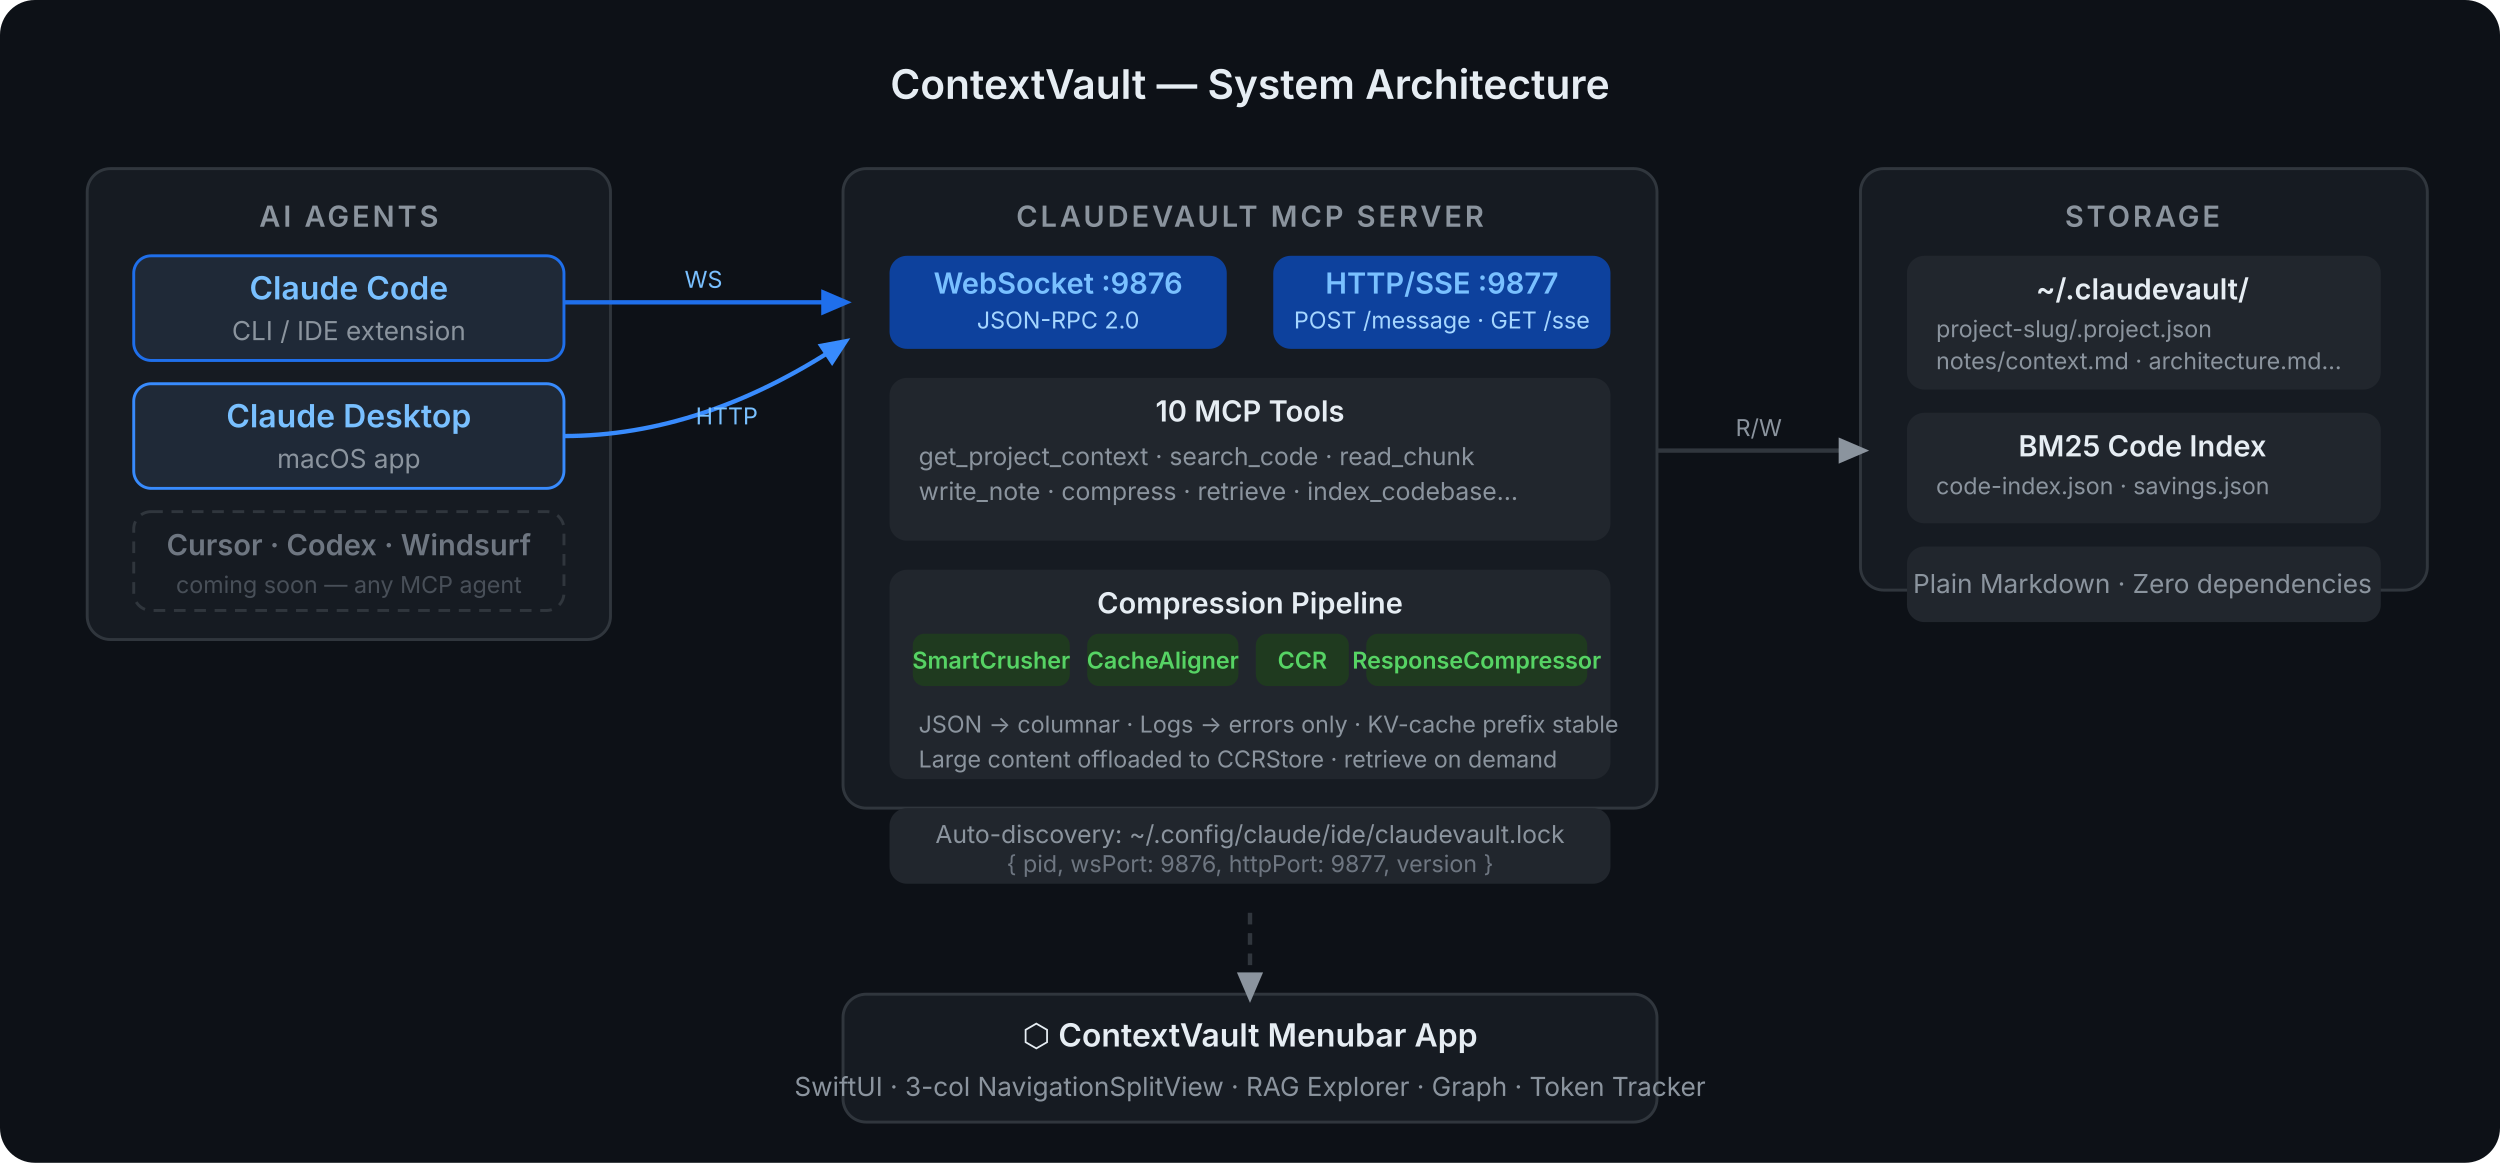
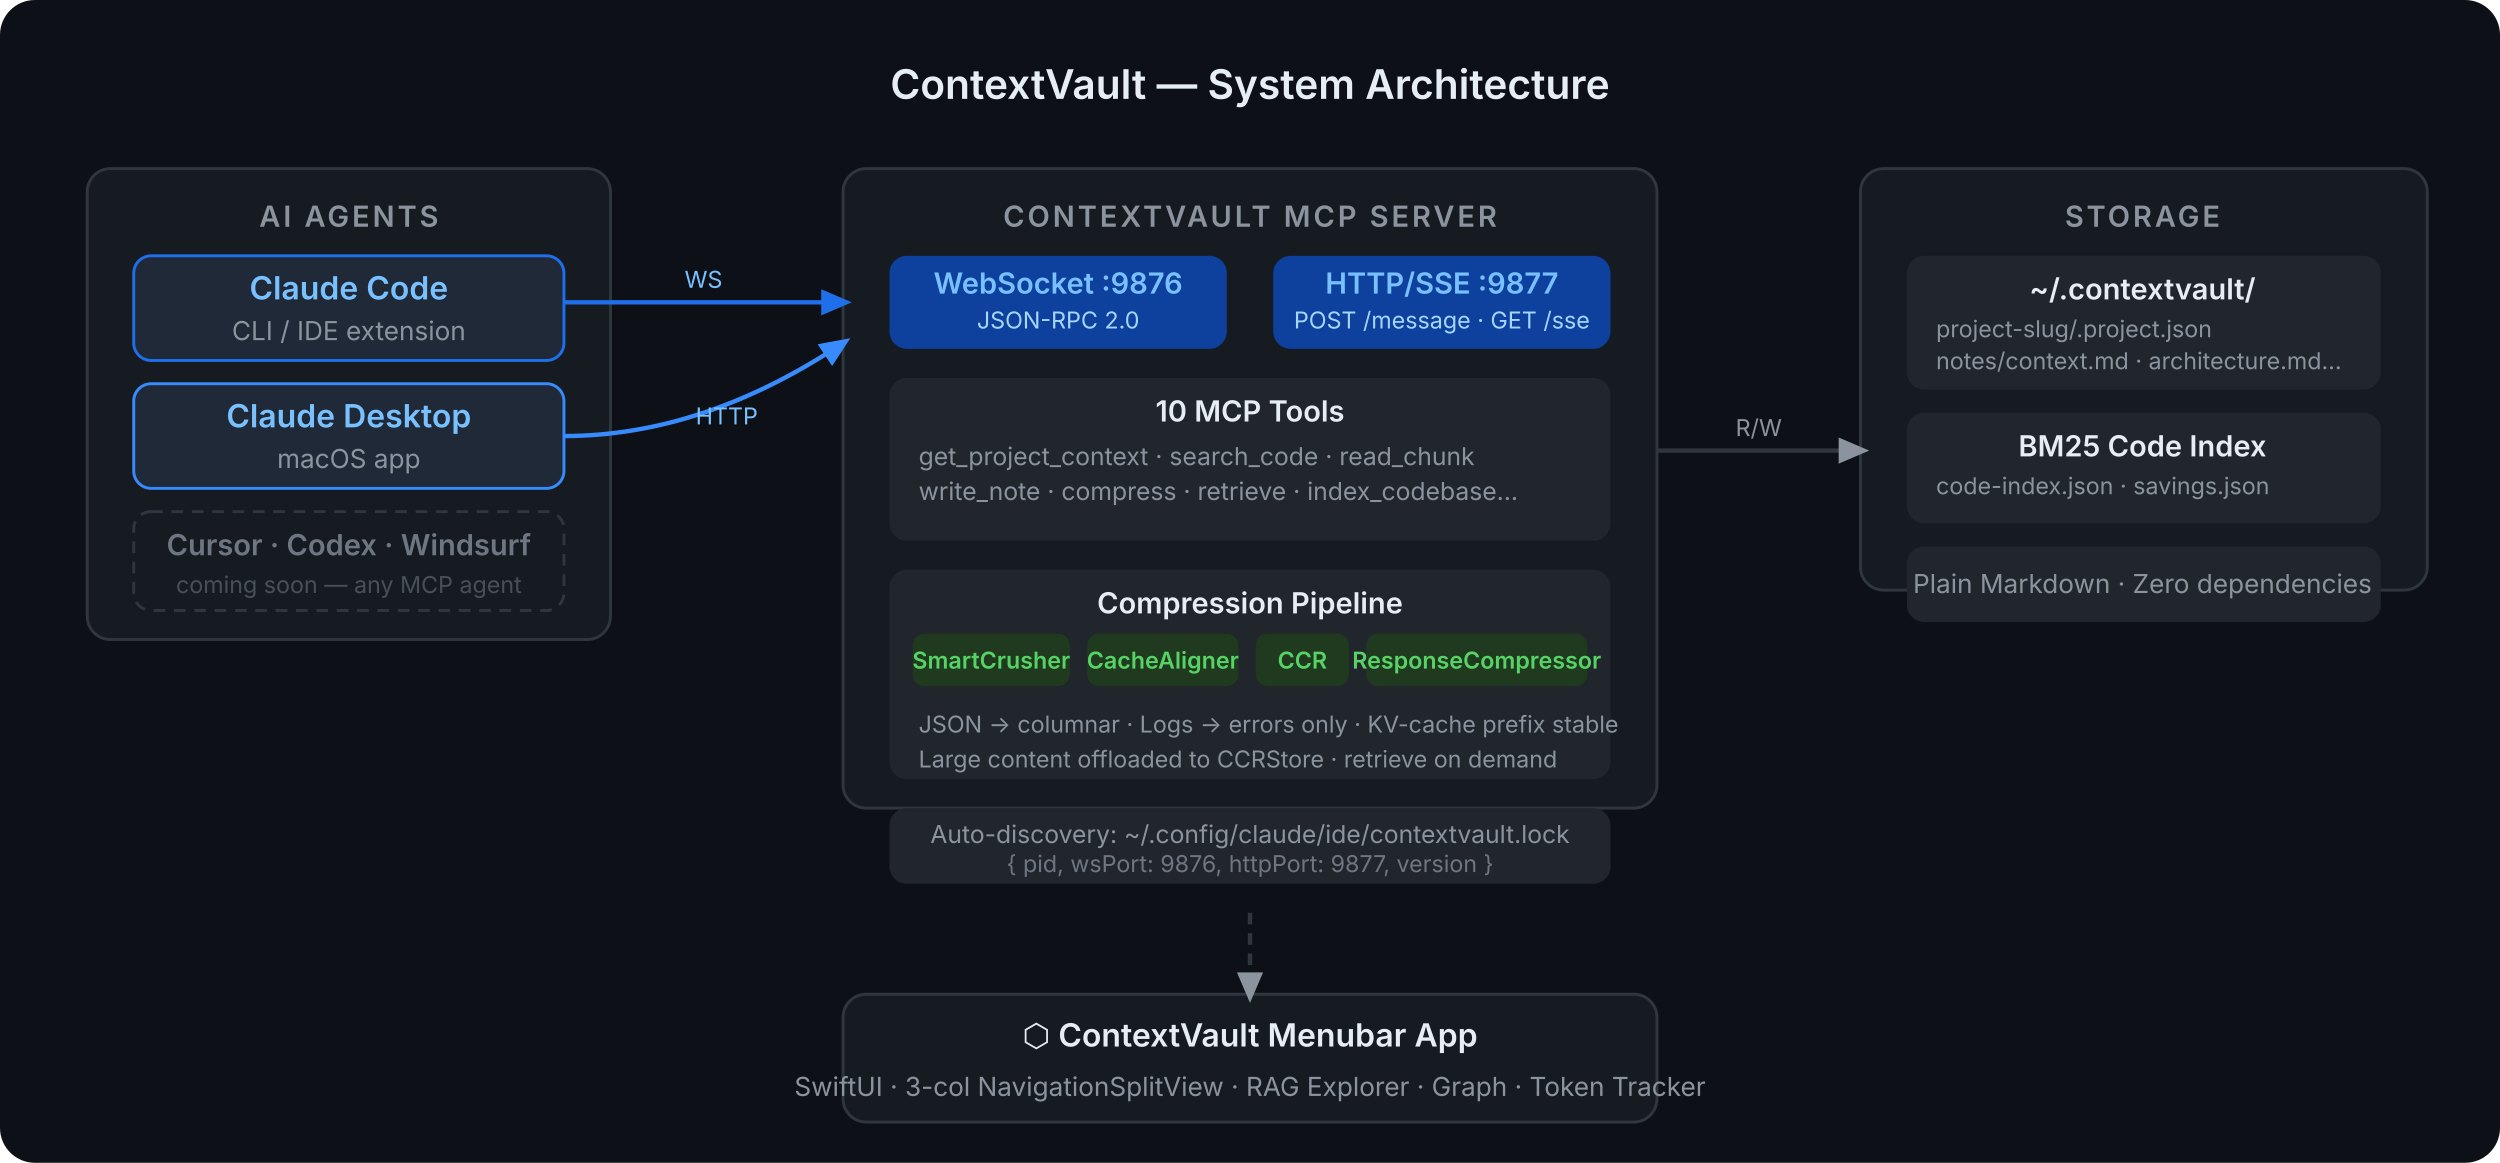
<svg xmlns="http://www.w3.org/2000/svg" viewBox="0 0 860 400" font-family="-apple-system, BlinkMacSystemFont, 'SF Pro Text', sans-serif">
  <rect width="860" height="400" fill="#0d1117" rx="12" />
  <text x="430" y="34" text-anchor="middle" fill="#e6edf3" font-size="14" font-weight="600">ContextVault — System Architecture</text>
  <rect x="30" y="58" width="180" height="162" fill="#161b22" rx="8" stroke="#30363d" stroke-width="1" />
  <text x="120" y="78" text-anchor="middle" fill="#8b949e" font-size="10" font-weight="600" letter-spacing="1">AI AGENTS</text>
  <rect x="46" y="88" width="148" height="36" fill="#1f2937" rx="6" stroke="#1f6feb" stroke-width="1" />
  <text x="120" y="103" text-anchor="middle" fill="#79c0ff" font-size="11" font-weight="600">Claude Code</text>
  <text x="120" y="117" text-anchor="middle" fill="#8b949e" font-size="9">CLI / IDE extension</text>
  <rect x="46" y="132" width="148" height="36" fill="#1f2937" rx="6" stroke="#388bfd" stroke-width="1" />
  <text x="120" y="147" text-anchor="middle" fill="#79c0ff" font-size="11" font-weight="600">Claude Desktop</text>
  <text x="120" y="161" text-anchor="middle" fill="#8b949e" font-size="9">macOS app</text>
  <rect x="46" y="176" width="148" height="34" fill="#161b22" rx="6" stroke="#30363d" stroke-width="1" stroke-dasharray="4,3" />
  <text x="120" y="191" text-anchor="middle" fill="#6e7681" font-size="10" font-weight="600">Cursor · Codex · Windsurf</text>
  <text x="120" y="204" text-anchor="middle" fill="#484f58" font-size="8">coming soon — any MCP agent</text>
  <rect x="290" y="58" width="280" height="220" fill="#161b22" rx="8" stroke="#30363d" stroke-width="1" />
-   <text x="430" y="78" text-anchor="middle" fill="#8b949e" font-size="10" font-weight="600" letter-spacing="1">CLAUDEVAULT MCP SERVER</text>
+   <text x="430" y="78" text-anchor="middle" fill="#8b949e" font-size="10" font-weight="600" letter-spacing="1">CONTEXTVAULT MCP SERVER</text>
  <rect x="306" y="88" width="116" height="32" fill="#0d419d" rx="6" />
  <text x="364" y="101" text-anchor="middle" fill="#79c0ff" font-size="10" font-weight="600">WebSocket :9876</text>
  <text x="364" y="113" text-anchor="middle" fill="#a5d6ff" font-size="8">JSON-RPC 2.0</text>
  <rect x="438" y="88" width="116" height="32" fill="#0d419d" rx="6" />
  <text x="496" y="101" text-anchor="middle" fill="#79c0ff" font-size="10" font-weight="600">HTTP/SSE :9877</text>
  <text x="496" y="113" text-anchor="middle" fill="#a5d6ff" font-size="8">POST /message · GET /sse</text>
  <rect x="306" y="130" width="248" height="56" fill="#21262d" rx="6" />
  <text x="430" y="145" text-anchor="middle" fill="#e6edf3" font-size="10" font-weight="600">10 MCP Tools</text>
  <text x="316" y="160" fill="#8b949e" font-size="8.5">get_project_context · search_code · read_chunk</text>
  <text x="316" y="172" fill="#8b949e" font-size="8.5">write_note · compress · retrieve · index_codebase…</text>
  <rect x="306" y="196" width="248" height="72" fill="#21262d" rx="6" />
  <text x="430" y="211" text-anchor="middle" fill="#e6edf3" font-size="10" font-weight="600">Compression Pipeline</text>
  <rect x="314" y="218" width="54" height="18" fill="#1f3a1f" rx="4" />
  <text x="341" y="230" text-anchor="middle" fill="#56d364" font-size="8" font-weight="600">SmartCrusher</text>
  <rect x="374" y="218" width="52" height="18" fill="#1f3a1f" rx="4" />
  <text x="400" y="230" text-anchor="middle" fill="#56d364" font-size="8" font-weight="600">CacheAligner</text>
  <rect x="432" y="218" width="32" height="18" fill="#1f3a1f" rx="4" />
  <text x="448" y="230" text-anchor="middle" fill="#56d364" font-size="8" font-weight="600">CCR</text>
  <rect x="470" y="218" width="76" height="18" fill="#1f3a1f" rx="4" />
  <text x="508" y="230" text-anchor="middle" fill="#56d364" font-size="8" font-weight="600">ResponseCompressor</text>
  <text x="316" y="252" fill="#8b949e" font-size="8">JSON → columnar · Logs → errors only · KV-cache prefix stable</text>
  <text x="316" y="264" fill="#8b949e" font-size="8">Large content offloaded to CCRStore · retrieve on demand</text>
  <rect x="306" y="278" width="248" height="26" fill="#21262d" rx="6" />
-   <text x="430" y="290" text-anchor="middle" fill="#8b949e" font-size="8.5">Auto-discovery: ~/.config/claude/ide/claudevault.lock</text>
+   <text x="430" y="290" text-anchor="middle" fill="#8b949e" font-size="8.5">Auto-discovery: ~/.config/claude/ide/contextvault.lock</text>
  <text x="430" y="300" text-anchor="middle" fill="#6e7681" font-size="8">{ pid, wsPort: 9876, httpPort: 9877, version }</text>
  <rect x="640" y="58" width="195" height="145" fill="#161b22" rx="8" stroke="#30363d" stroke-width="1" />
  <text x="737" y="78" text-anchor="middle" fill="#8b949e" font-size="10" font-weight="600" letter-spacing="1">STORAGE</text>
  <rect x="656" y="88" width="163" height="46" fill="#21262d" rx="6" />
-   <text x="737" y="103" text-anchor="middle" fill="#e6edf3" font-size="10" font-weight="600">~/.claudevault/</text>
+   <text x="737" y="103" text-anchor="middle" fill="#e6edf3" font-size="10" font-weight="600">~/.contextvault/</text>
  <text x="666" y="116" fill="#8b949e" font-size="8">project-slug/.project.json</text>
  <text x="666" y="127" fill="#8b949e" font-size="8">notes/context.md · architecture.md…</text>
  <rect x="656" y="142" width="163" height="38" fill="#21262d" rx="6" />
  <text x="737" y="157" text-anchor="middle" fill="#e6edf3" font-size="10" font-weight="600">BM25 Code Index</text>
  <text x="666" y="170" fill="#8b949e" font-size="8">code-index.json · savings.json</text>
  <rect x="656" y="188" width="163" height="26" fill="#21262d" rx="6" />
  <text x="737" y="204" text-anchor="middle" fill="#8b949e" font-size="9">Plain Markdown · Zero dependencies</text>
  <rect x="290" y="342" width="280" height="44" fill="#161b22" rx="8" stroke="#30363d" stroke-width="1" />
  <text x="430" y="360" text-anchor="middle" fill="#e6edf3" font-size="11" font-weight="600">⬡ ContextVault Menubar App</text>
  <text x="430" y="377" text-anchor="middle" fill="#8b949e" font-size="9">SwiftUI · 3-col NavigationSplitView · RAG Explorer · Graph · Token Tracker</text>
  <defs>
    <marker id="ab" markerWidth="7" markerHeight="7" refX="5" refY="3" orient="auto">
      <path d="M0,0 L0,6 L7,3 z" fill="#1f6feb" />
    </marker>
    <marker id="ab2" markerWidth="7" markerHeight="7" refX="5" refY="3" orient="auto">
      <path d="M0,0 L0,6 L7,3 z" fill="#388bfd" />
    </marker>
    <marker id="ag" markerWidth="7" markerHeight="7" refX="5" refY="3" orient="auto">
      <path d="M0,0 L0,6 L7,3 z" fill="#8b949e" />
    </marker>
  </defs>
  <path d="M194 104 L290 104" fill="none" stroke="#1f6feb" stroke-width="1.5" marker-end="url(#ab)" />
  <text x="242" y="99" text-anchor="middle" fill="#79c0ff" font-size="8">WS</text>
  <path d="M194 150 Q242 150 290 118" fill="none" stroke="#388bfd" stroke-width="1.5" marker-end="url(#ab2)" />
  <text x="250" y="146" text-anchor="middle" fill="#79c0ff" font-size="8">HTTP</text>
  <path d="M570 155 L640 155" fill="none" stroke="#30363d" stroke-width="1.5" marker-end="url(#ag)" />
  <text x="605" y="150" text-anchor="middle" fill="#8b949e" font-size="8">R/W</text>
  <path d="M430 314 L430 342" fill="none" stroke="#30363d" stroke-width="1.5" stroke-dasharray="4,3" marker-end="url(#ag)" />
</svg>
